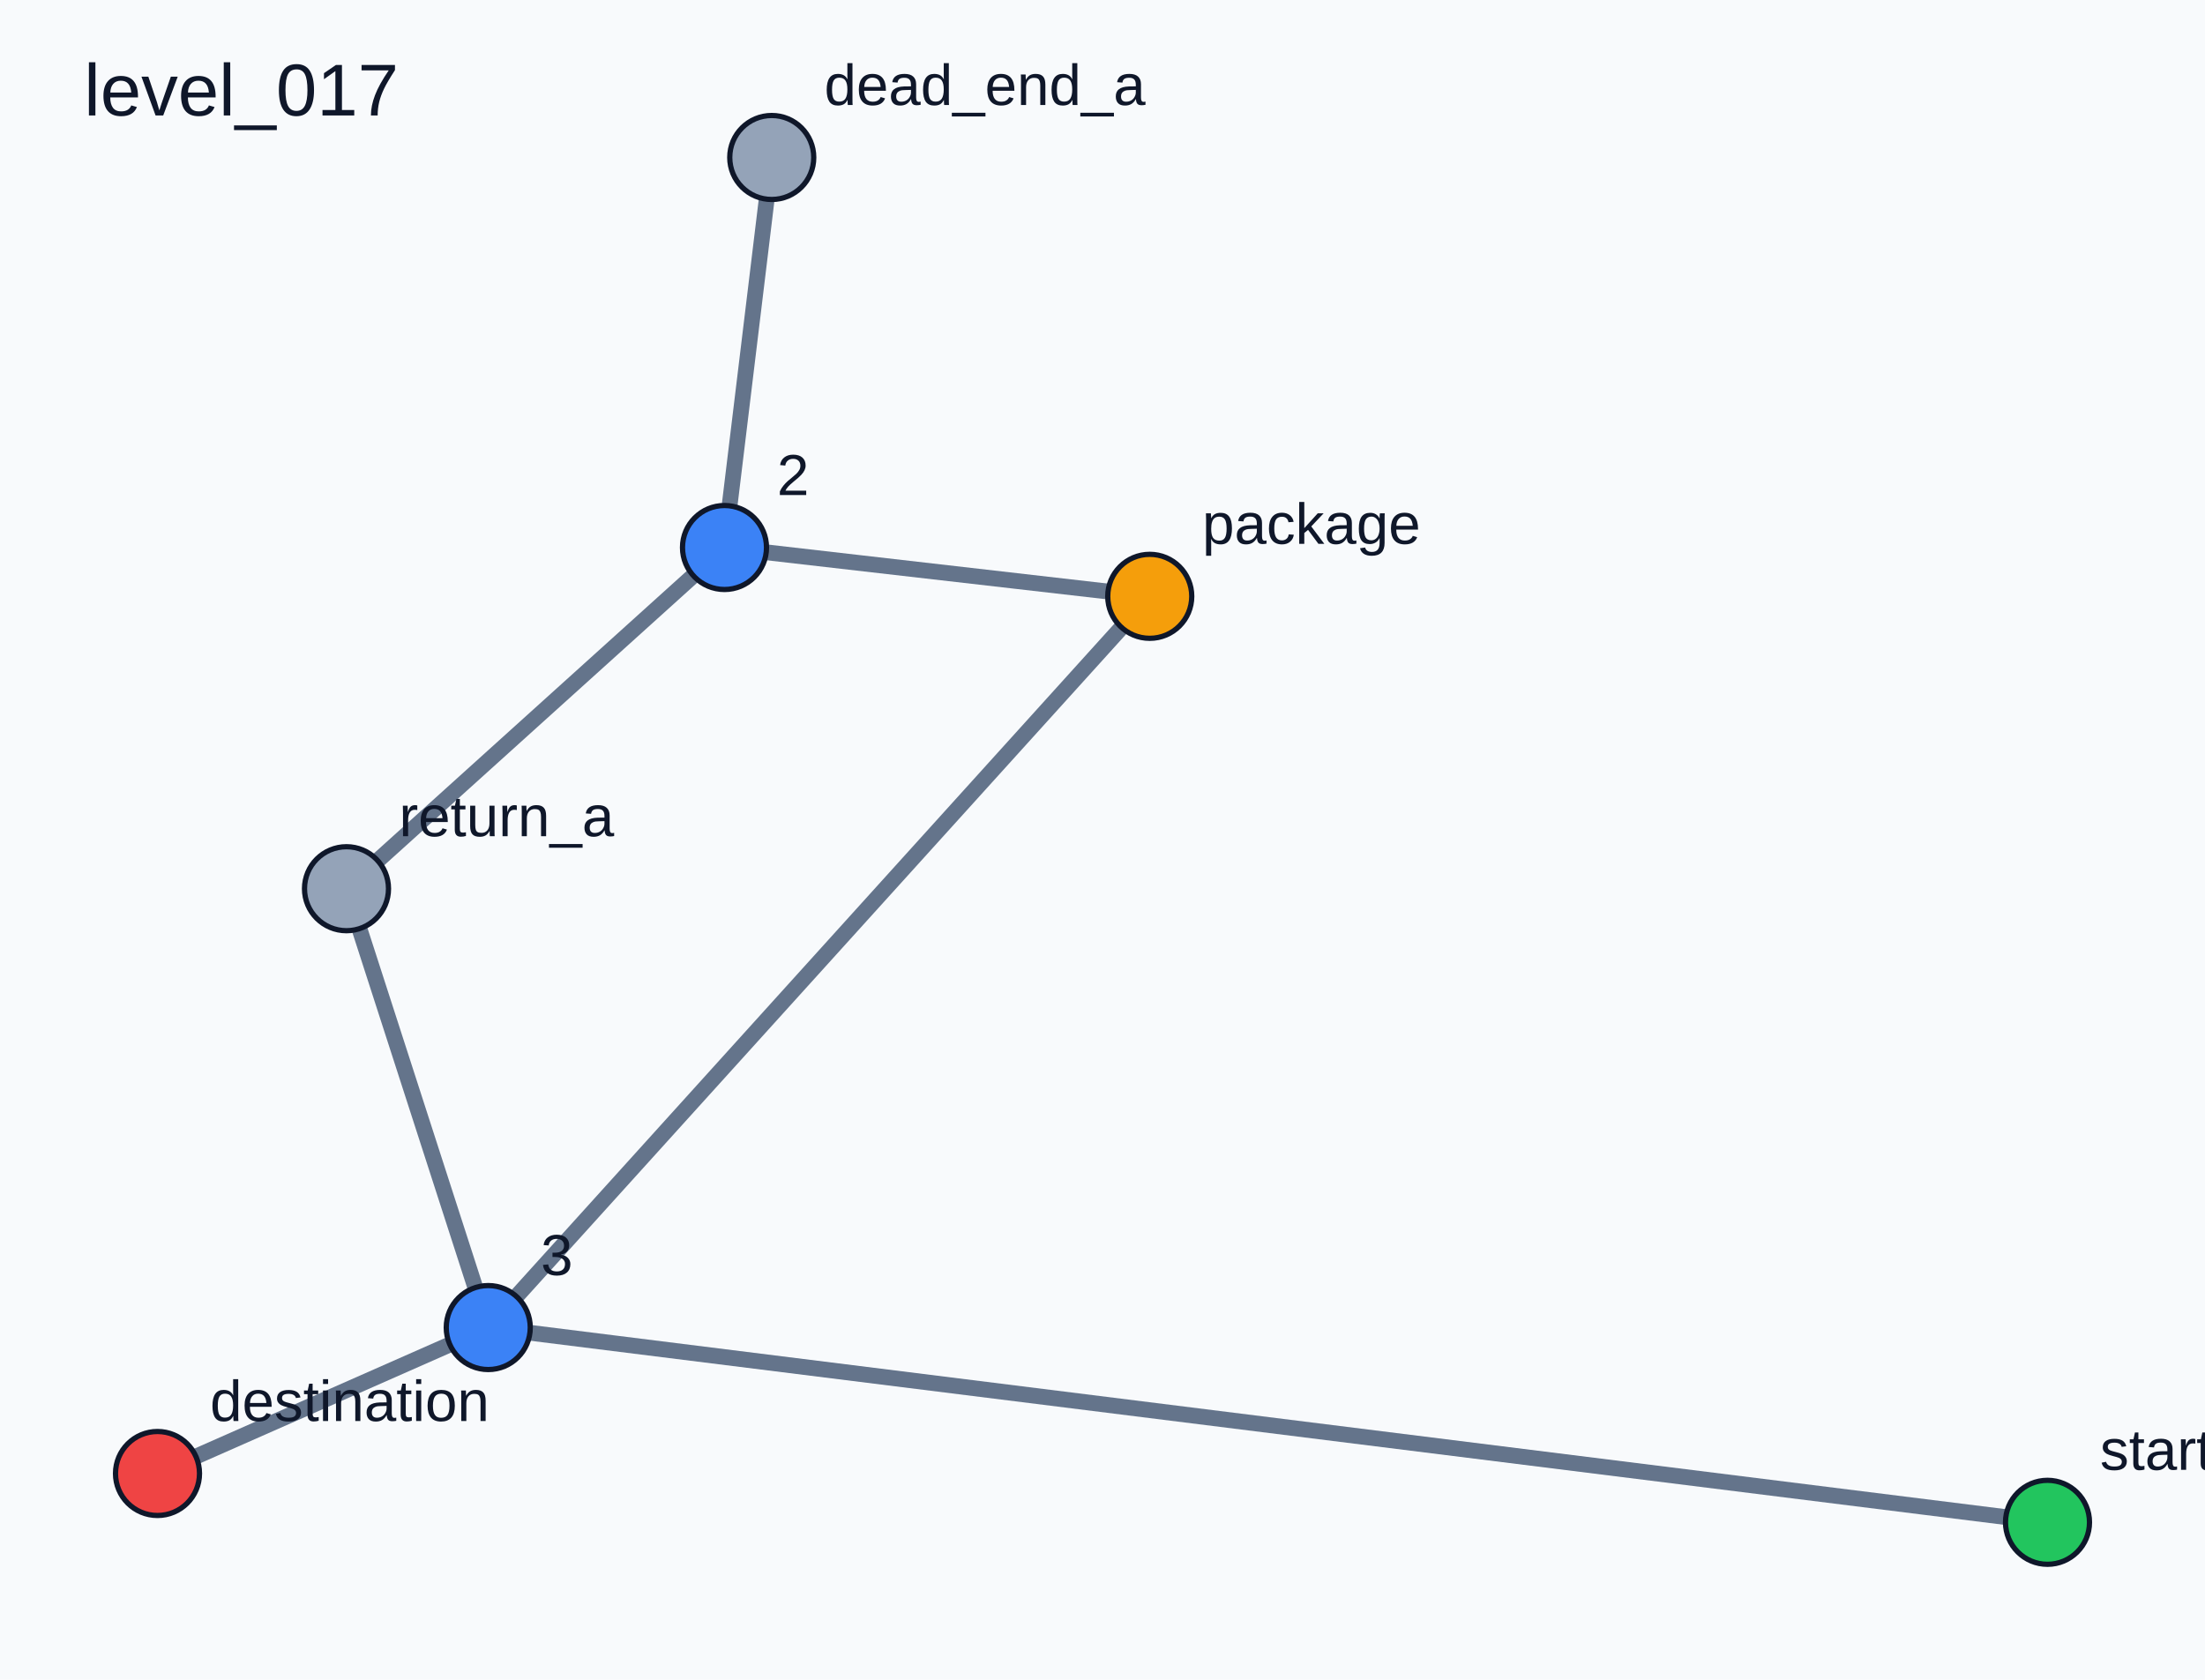
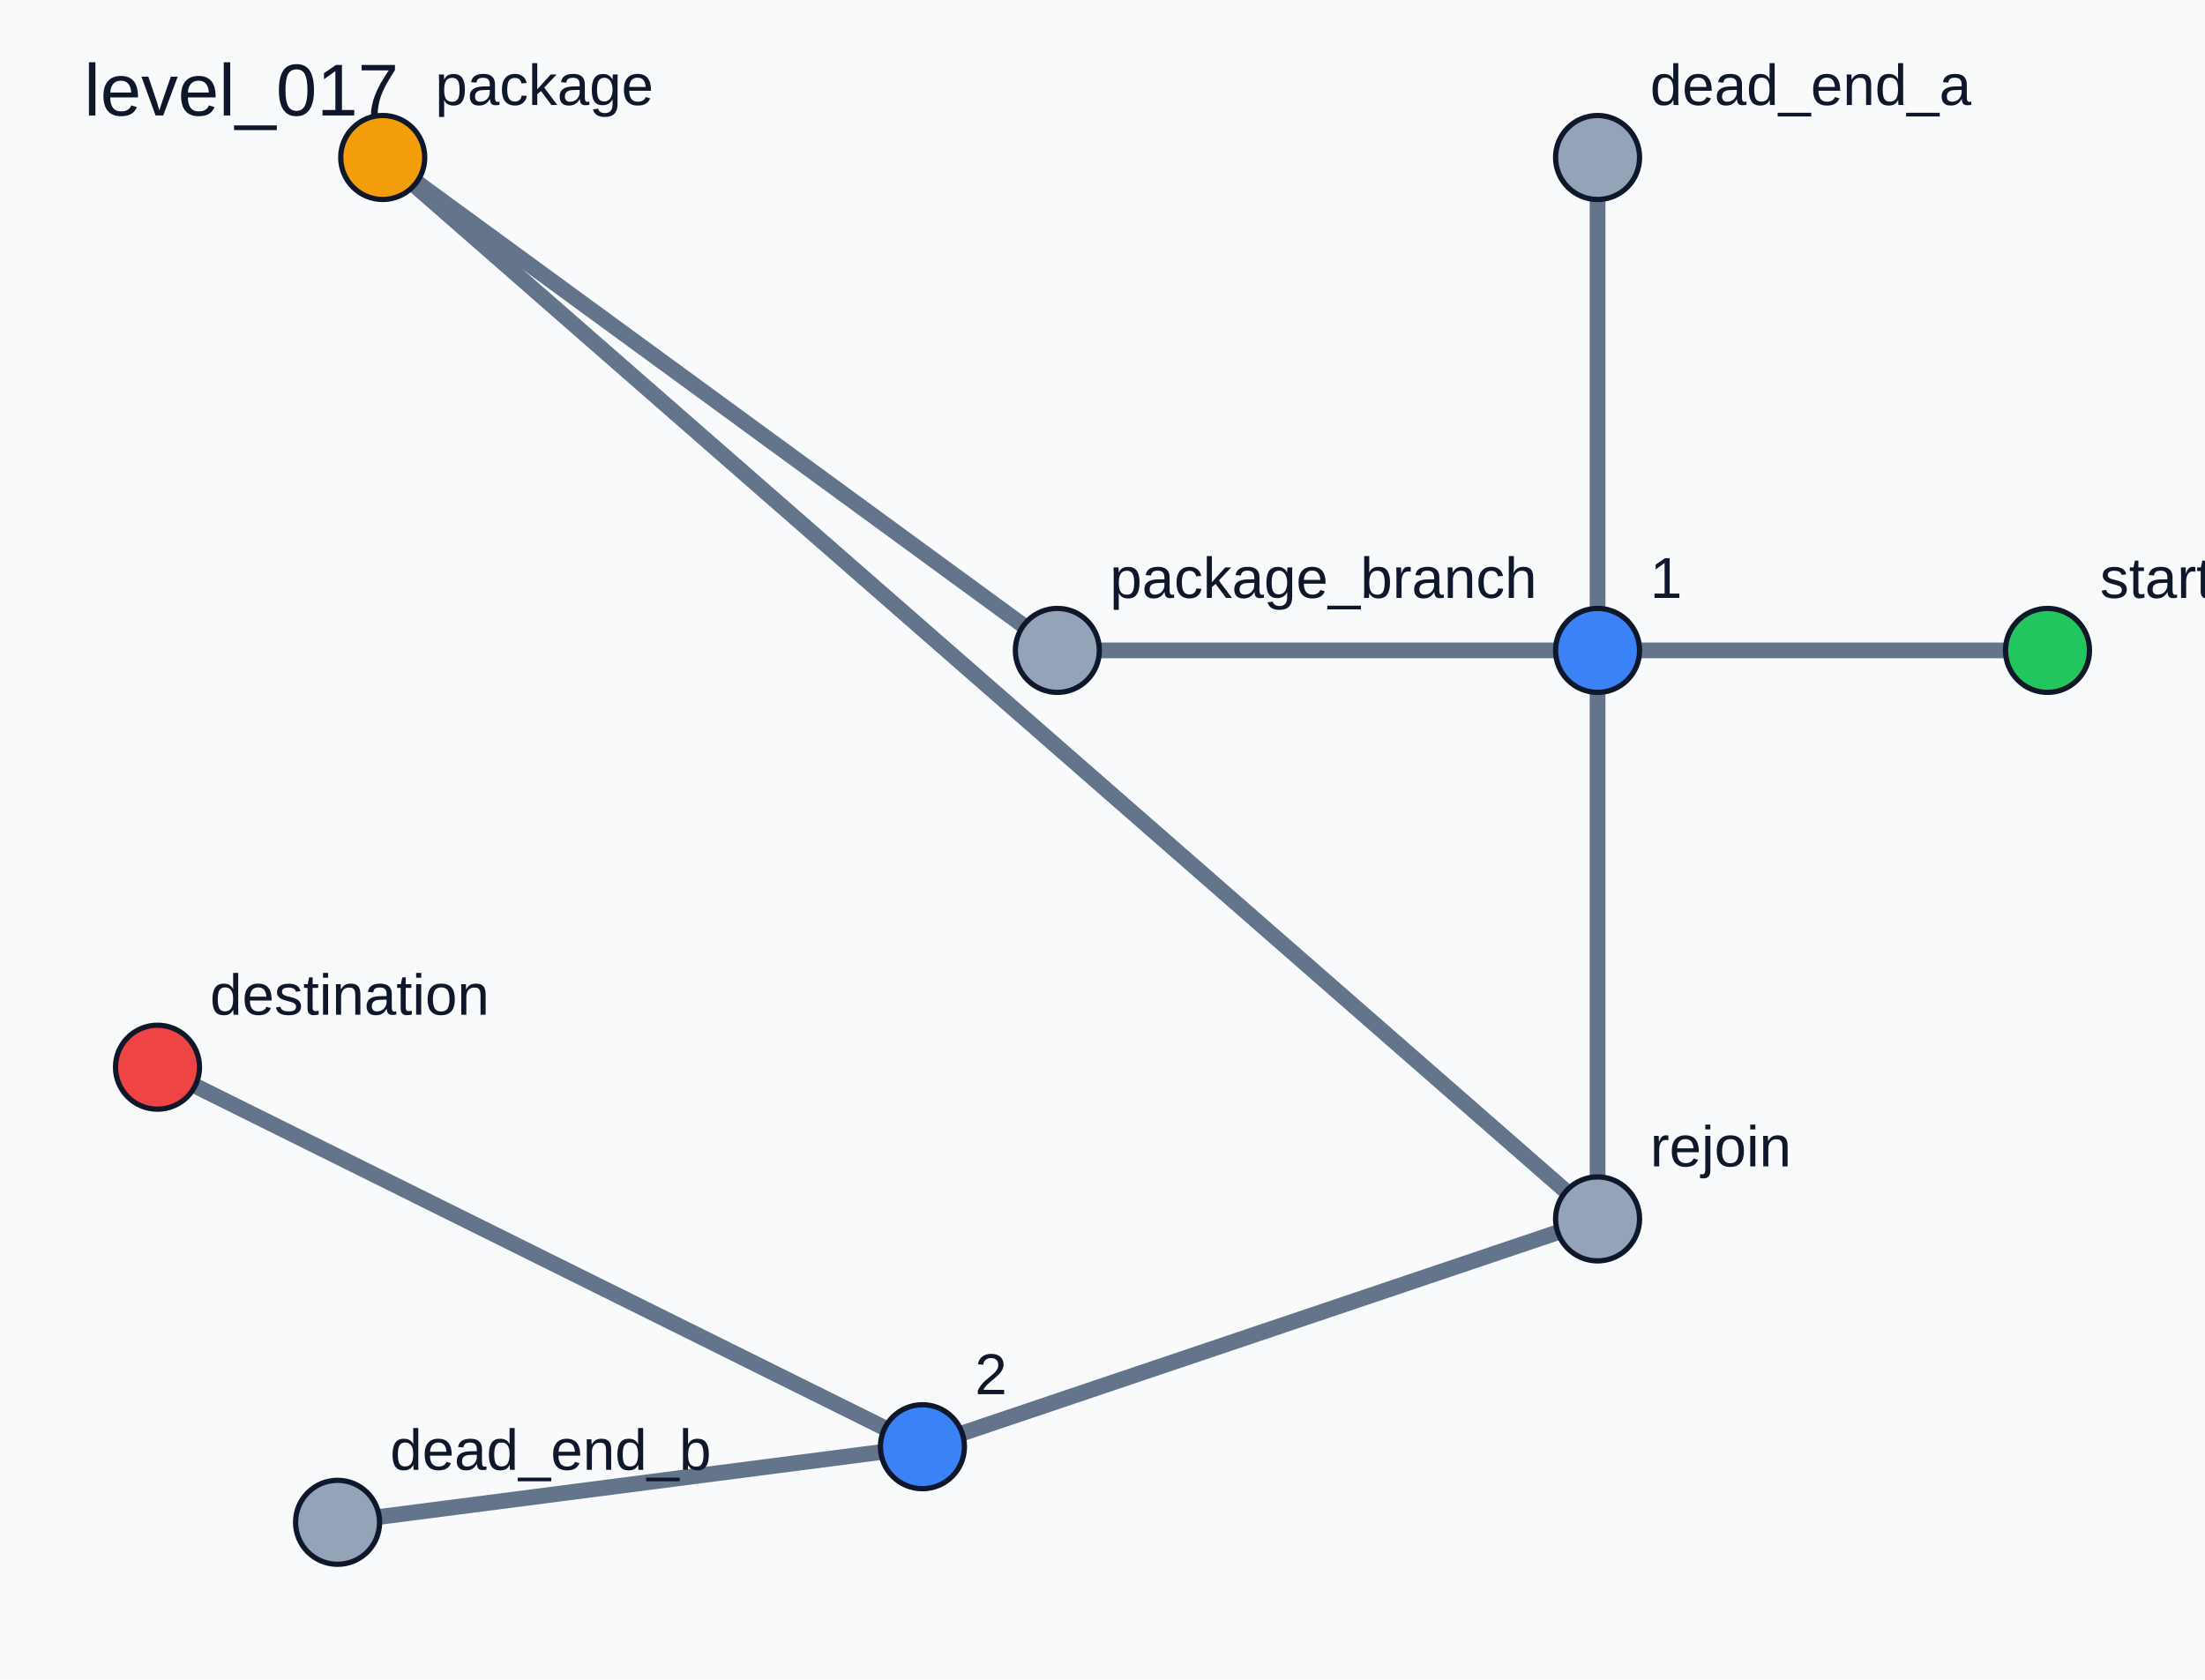
<svg xmlns="http://www.w3.org/2000/svg" width="420" height="320" viewBox="0 0 420 320">
  <rect width="100%" height="100%" fill="#f8fafc" />
  <text x="16" y="22" font-family="Arial" font-size="14" fill="#0f172a">level_017</text>
-   <line x1="390.0" y1="290.0" x2="93.0" y2="252.9" stroke="#64748b" stroke-width="3" />
-   <line x1="93.0" y1="252.9" x2="30.0" y2="280.7" stroke="#64748b" stroke-width="3" />
-   <line x1="93.0" y1="252.9" x2="219.0" y2="113.6" stroke="#64748b" stroke-width="3" />
-   <line x1="219.0" y1="113.6" x2="138.0" y2="104.3" stroke="#64748b" stroke-width="3" />
-   <line x1="138.0" y1="104.3" x2="147.0" y2="30.0" stroke="#64748b" stroke-width="3" />
-   <line x1="138.0" y1="104.3" x2="66.0" y2="169.3" stroke="#64748b" stroke-width="3" />
-   <line x1="66.0" y1="169.3" x2="93.0" y2="252.9" stroke="#64748b" stroke-width="3" />
-   <circle cx="390.0" cy="290.0" r="8" fill="#22c55e" stroke="#0f172a" stroke-width="1" />
-   <text x="400.0" y="280.0" font-family="Arial" font-size="11" fill="#0f172a">start</text>
-   <circle cx="93.0" cy="252.9" r="8" fill="#3b82f6" stroke="#0f172a" stroke-width="1" />
-   <text x="103.0" y="242.9" font-family="Arial" font-size="11" fill="#0f172a">3</text>
-   <circle cx="219.0" cy="113.6" r="8" fill="#f59e0b" stroke="#0f172a" stroke-width="1" />
-   <text x="229.0" y="103.6" font-family="Arial" font-size="11" fill="#0f172a">package</text>
-   <circle cx="138.0" cy="104.3" r="8" fill="#3b82f6" stroke="#0f172a" stroke-width="1" />
-   <text x="148.0" y="94.3" font-family="Arial" font-size="11" fill="#0f172a">2</text>
-   <circle cx="66.0" cy="169.3" r="8" fill="#94a3b8" stroke="#0f172a" stroke-width="1" />
-   <text x="76.0" y="159.3" font-family="Arial" font-size="11" fill="#0f172a">return_a</text>
-   <circle cx="30.0" cy="280.7" r="8" fill="#ef4444" stroke="#0f172a" stroke-width="1" />
-   <text x="40.0" y="270.7" font-family="Arial" font-size="11" fill="#0f172a">destination</text>
-   <circle cx="147.0" cy="30.0" r="8" fill="#94a3b8" stroke="#0f172a" stroke-width="1" />
-   <text x="157.0" y="20.0" font-family="Arial" font-size="11" fill="#0f172a">dead_end_a</text>
+   <line x1="390.0" y1="123.9" x2="304.3" y2="123.9" stroke="#64748b" stroke-width="3" />
+   <line x1="304.3" y1="123.9" x2="304.3" y2="30.0" stroke="#64748b" stroke-width="3" />
+   <line x1="304.3" y1="123.9" x2="201.4" y2="123.9" stroke="#64748b" stroke-width="3" />
+   <line x1="304.3" y1="123.9" x2="304.3" y2="232.2" stroke="#64748b" stroke-width="3" />
+   <line x1="201.4" y1="123.9" x2="72.9" y2="30.0" stroke="#64748b" stroke-width="3" />
+   <line x1="72.9" y1="30.0" x2="304.3" y2="232.2" stroke="#64748b" stroke-width="3" />
+   <line x1="304.3" y1="232.2" x2="175.7" y2="275.6" stroke="#64748b" stroke-width="3" />
+   <line x1="175.7" y1="275.6" x2="64.3" y2="290.0" stroke="#64748b" stroke-width="3" />
+   <line x1="175.7" y1="275.6" x2="30.0" y2="203.3" stroke="#64748b" stroke-width="3" />
+   <circle cx="390.0" cy="123.9" r="8" fill="#22c55e" stroke="#0f172a" stroke-width="1" />
+   <text x="400.0" y="113.9" font-family="Arial" font-size="11" fill="#0f172a">start</text>
+   <circle cx="304.3" cy="123.9" r="8" fill="#3b82f6" stroke="#0f172a" stroke-width="1" />
+   <text x="314.3" y="113.9" font-family="Arial" font-size="11" fill="#0f172a">1</text>
+   <circle cx="201.4" cy="123.9" r="8" fill="#94a3b8" stroke="#0f172a" stroke-width="1" />
+   <text x="211.4" y="113.9" font-family="Arial" font-size="11" fill="#0f172a">package_branch</text>
+   <circle cx="72.9" cy="30.0" r="8" fill="#f59e0b" stroke="#0f172a" stroke-width="1" />
+   <text x="82.9" y="20.0" font-family="Arial" font-size="11" fill="#0f172a">package</text>
+   <circle cx="304.3" cy="232.2" r="8" fill="#94a3b8" stroke="#0f172a" stroke-width="1" />
+   <text x="314.3" y="222.2" font-family="Arial" font-size="11" fill="#0f172a">rejoin</text>
+   <circle cx="175.7" cy="275.6" r="8" fill="#3b82f6" stroke="#0f172a" stroke-width="1" />
+   <text x="185.7" y="265.6" font-family="Arial" font-size="11" fill="#0f172a">2</text>
+   <circle cx="30.0" cy="203.3" r="8" fill="#ef4444" stroke="#0f172a" stroke-width="1" />
+   <text x="40.0" y="193.3" font-family="Arial" font-size="11" fill="#0f172a">destination</text>
+   <circle cx="304.3" cy="30.0" r="8" fill="#94a3b8" stroke="#0f172a" stroke-width="1" />
+   <text x="314.3" y="20.0" font-family="Arial" font-size="11" fill="#0f172a">dead_end_a</text>
+   <circle cx="64.3" cy="290.0" r="8" fill="#94a3b8" stroke="#0f172a" stroke-width="1" />
+   <text x="74.3" y="280.0" font-family="Arial" font-size="11" fill="#0f172a">dead_end_b</text>
</svg>
